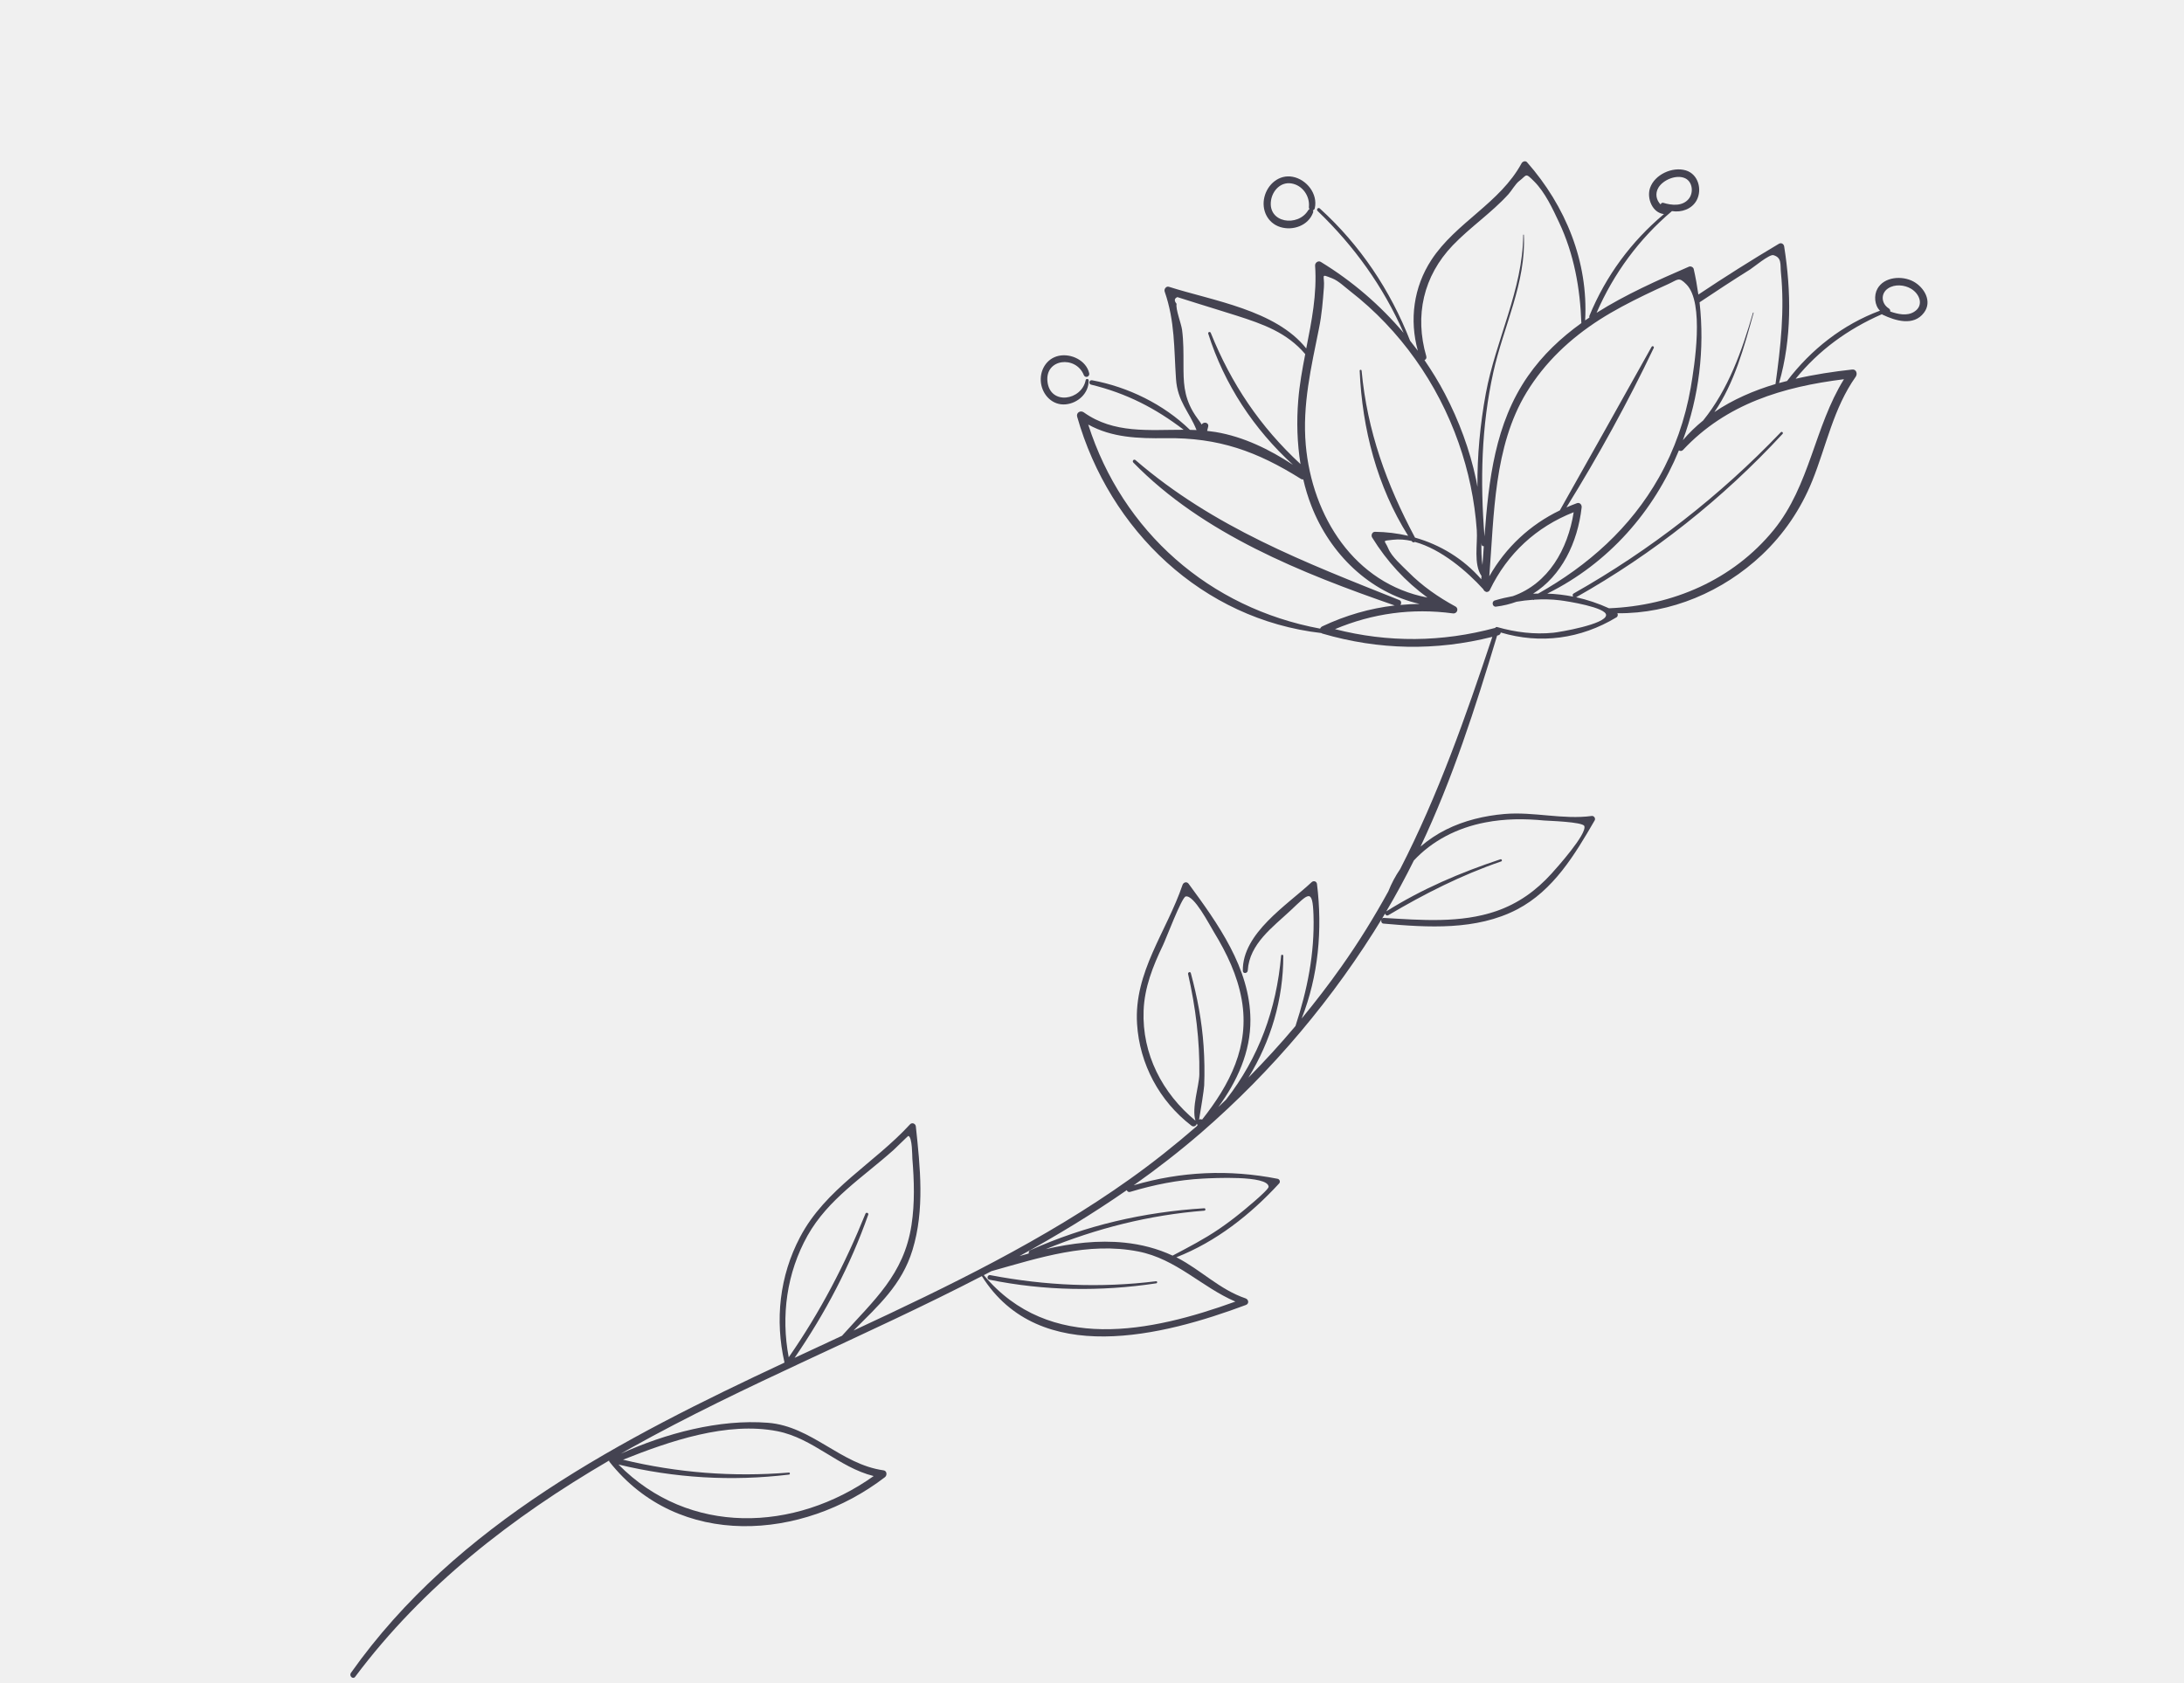
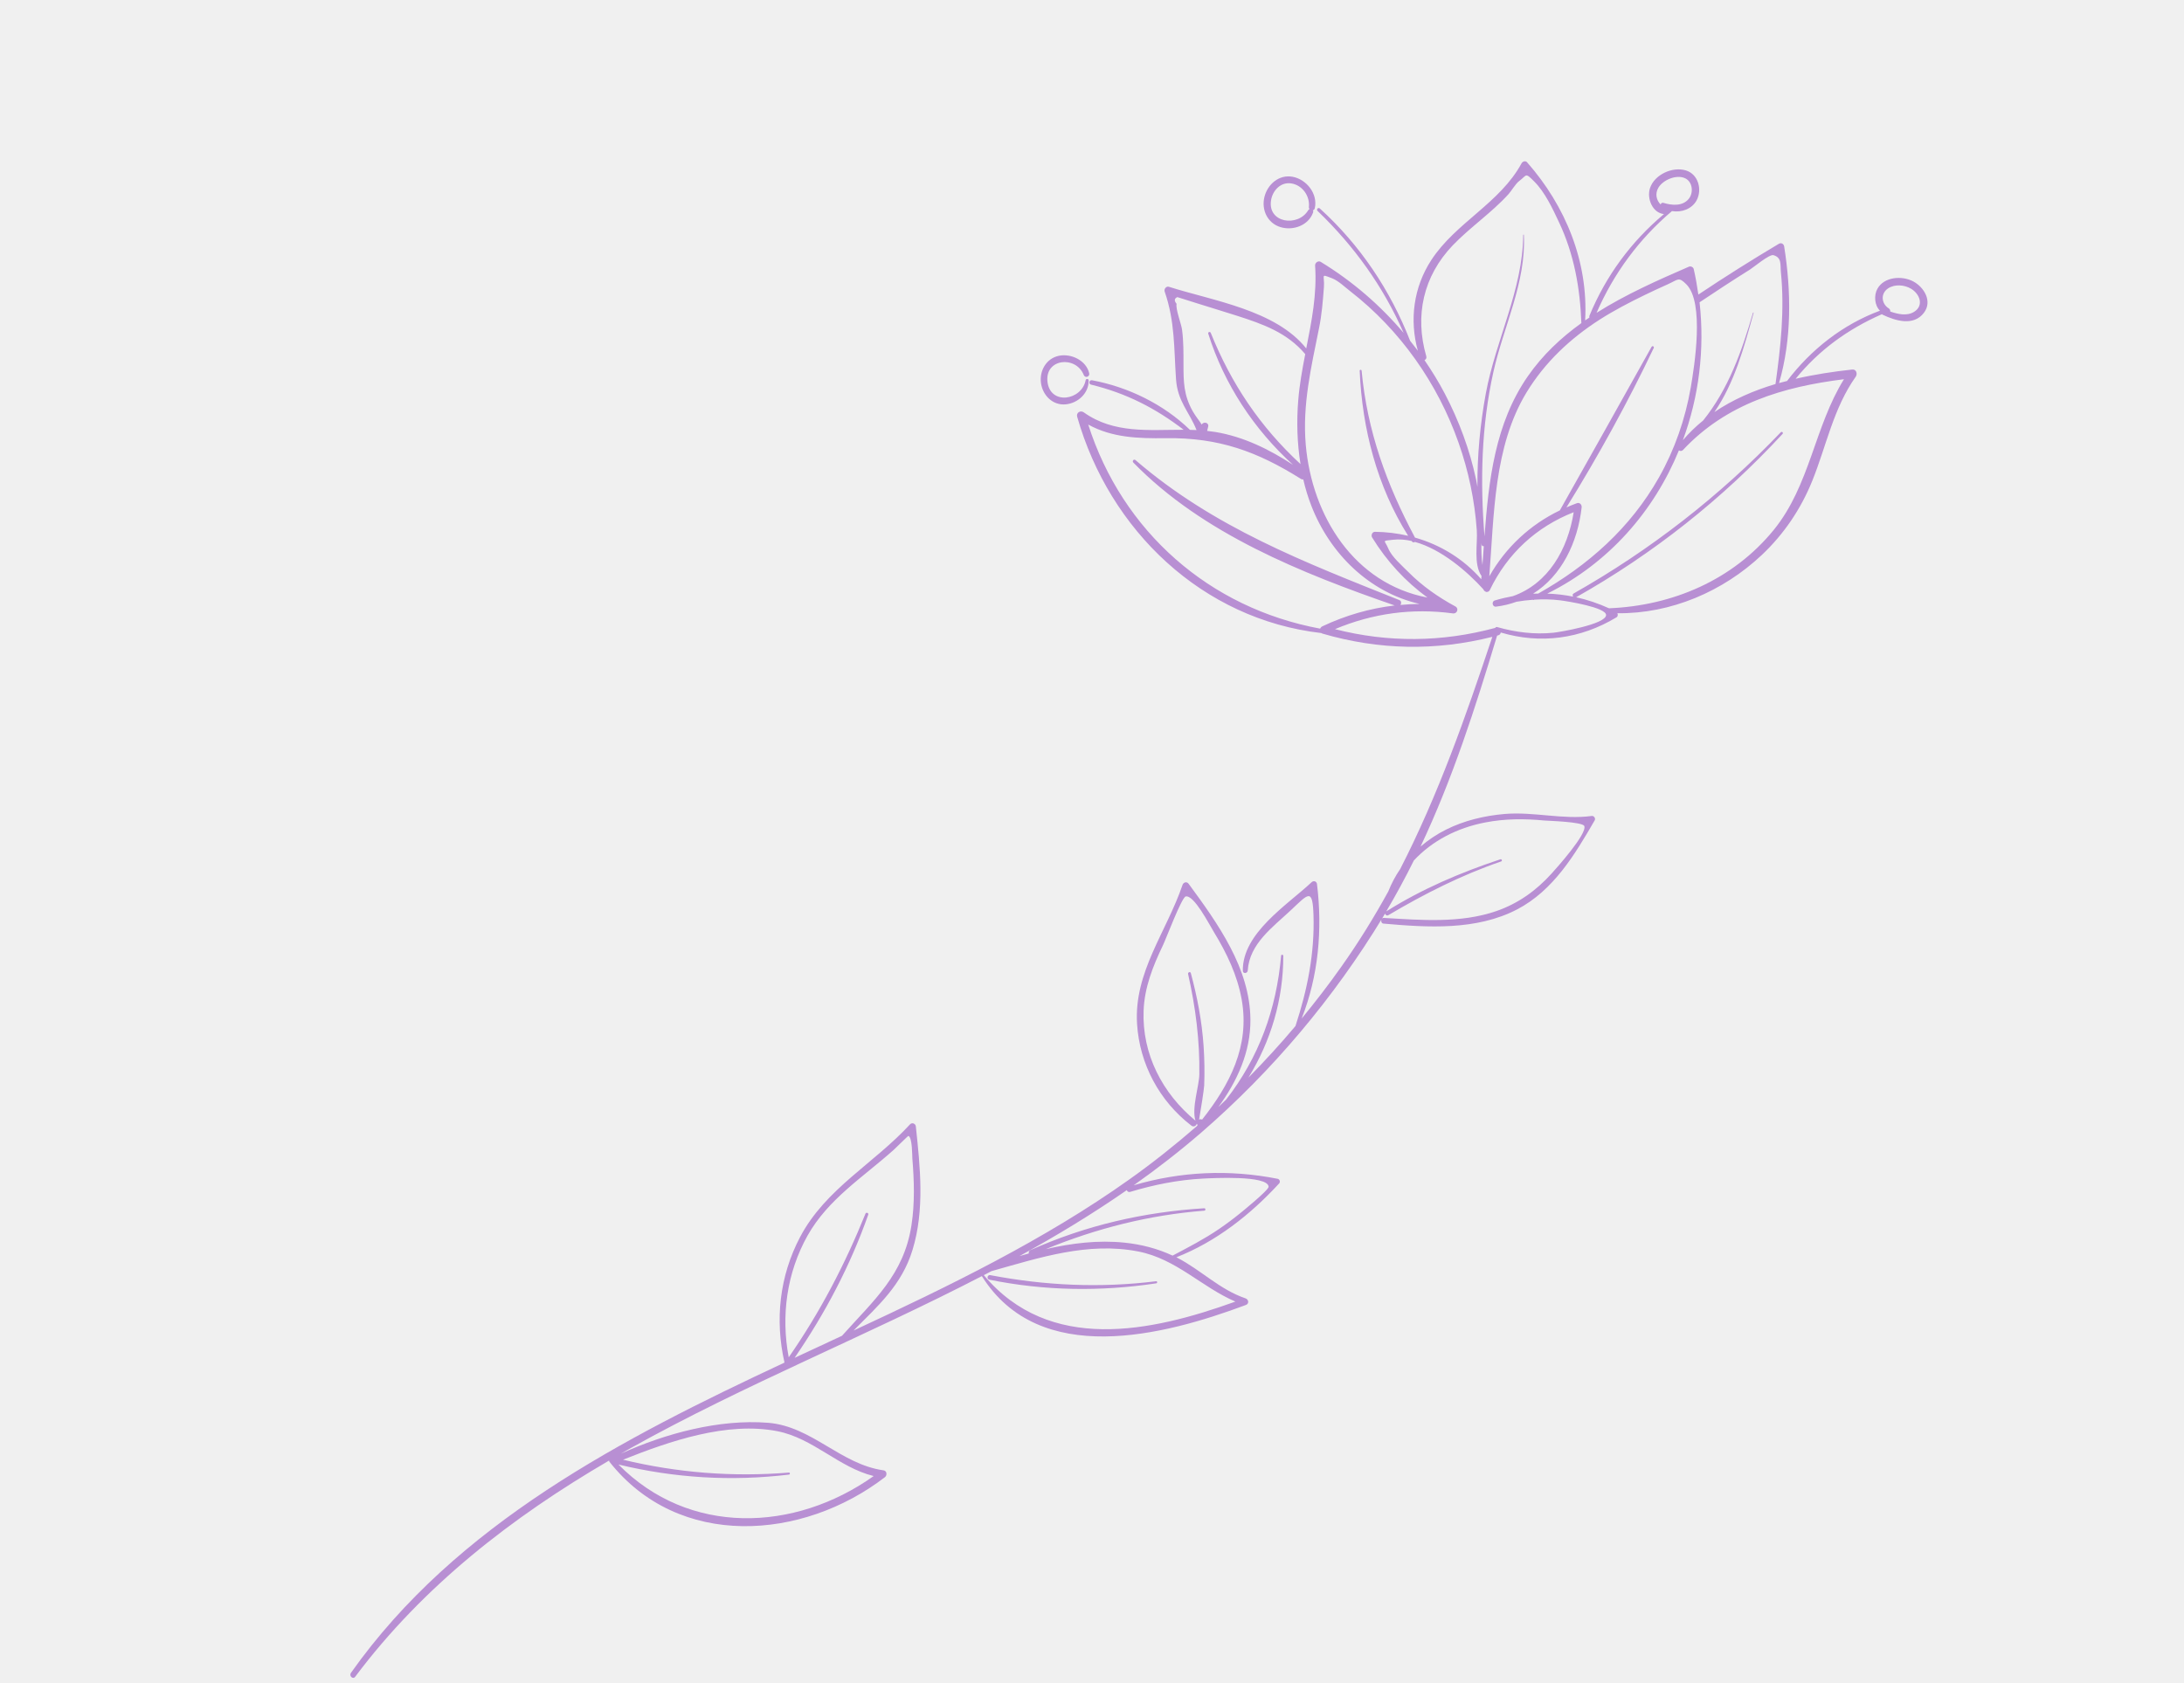
- <svg xmlns="http://www.w3.org/2000/svg" width="375" height="289" viewBox="0 0 375 289" fill="none">
+ <svg xmlns="http://www.w3.org/2000/svg" width="375" height="289" viewBox="0 0 375 289" fill="#b88fd3">
  <g clip-path="url(#clip0_1_11503)">
-     <path d="M60.25 287.318C78.364 261.698 106.853 247.052 134.701 234.02C133.032 226.698 133.844 219.161 137.383 212.447C141.761 204.145 150.087 199.826 156.251 193.105C156.595 192.728 157.203 192.963 157.252 193.457C158.003 200.478 158.787 207.776 156.688 214.655C154.849 220.697 150.77 224.264 146.557 228.516C162.929 220.898 179.274 212.99 194.016 202.489C197.982 199.668 201.79 196.632 205.469 193.439C205.523 193.366 205.58 193.303 205.634 193.23C205.578 193.16 205.539 193.073 205.49 192.989C205.417 193.345 204.964 193.624 204.583 193.338C199.089 189.134 195.667 182.767 195.236 175.842C194.682 166.963 200.308 160.018 203.043 151.981C203.204 151.519 203.772 151.357 204.085 151.777C209.097 158.605 214.635 166.271 214.701 175.119C214.746 180.674 212.413 185.735 209.189 190.133C209.64 189.71 210.078 189.281 210.519 188.861C216.154 181.636 219.168 173.332 219.972 164.125C219.991 163.909 220.344 163.938 220.345 164.148C220.361 171.64 218.202 178.815 214.354 185.086C217.156 182.231 219.862 179.286 222.439 176.216C224.469 170.013 225.746 163.742 225.531 157.146C225.372 152.436 224.652 153.499 221.633 156.336C218.564 159.221 214.531 162.075 214.244 166.674C214.216 167.204 213.401 167.29 213.397 166.727C213.298 160.248 221.058 155.414 225.208 151.515C225.548 151.195 226.076 151.356 226.132 151.836C227.092 159.676 226.383 167.6 223.499 174.933C225.871 172.051 228.15 169.088 230.31 166.032C233.295 161.822 235.955 157.497 238.378 153.093C238.921 151.722 239.604 150.438 240.426 149.242C246.933 136.553 251.642 123.172 256.239 109.373C246.523 111.827 236.742 111.645 227.096 108.828C227.009 108.801 226.933 108.77 226.873 108.723C206.472 106.382 190.503 91.104 184.954 71.572C184.758 70.86 185.526 70.424 186.086 70.818C191.261 74.516 197.281 73.799 203.238 73.811C198.393 70.106 193.418 67.54 187.341 66.061C186.859 65.94 187.012 65.215 187.509 65.309C193.675 66.449 199.791 69.422 204.319 73.827C204.699 73.837 205.069 73.85 205.449 73.86C204.192 70.69 202.18 68.96 201.923 65.079C201.566 59.824 201.753 55.19 199.977 50.073C199.831 49.655 200.24 49.102 200.699 49.253C208.214 51.651 219.036 53.236 224.287 59.843C225.212 55.159 226.15 50.515 225.806 45.611C225.773 45.134 226.334 44.709 226.776 44.976C232.188 48.276 236.969 52.399 241.006 57.173C237.502 49.215 232.568 42.317 226.231 36.227C225.97 35.968 226.334 35.552 226.616 35.804C233.547 42.089 238.727 49.849 242.117 58.519C242.566 59.083 243.017 59.657 243.449 60.237C241.981 54.943 242.711 49.314 245.777 44.636C250.001 38.188 257.533 34.912 261.264 28.036C261.431 27.728 261.929 27.556 262.193 27.858C268.813 35.373 272.738 44.945 272.173 55.027C272.418 54.859 272.666 54.701 272.911 54.533C272.879 54.433 272.866 54.326 272.918 54.21C275.754 47.347 280.065 41.513 285.704 36.767C283.721 36.567 282.721 34.056 283.315 32.291C284.104 29.966 287.179 28.573 289.477 29.27C291.592 29.915 292.308 32.54 291.323 34.397C290.505 35.913 288.718 36.524 287.079 36.256C281.448 41.022 277.062 46.969 274.136 53.728C279.116 50.579 284.622 48.134 289.998 45.799C290.299 45.668 290.744 45.879 290.815 46.199C291.151 47.652 291.404 49.12 291.614 50.592C296.145 47.565 300.749 44.66 305.435 41.872C305.844 41.629 306.282 41.886 306.348 42.33C307.572 50.061 307.665 58.203 305.472 65.788C305.93 65.662 306.395 65.556 306.843 65.433C310.967 60.014 316.384 55.75 322.794 53.357C321.858 52.452 321.728 50.712 322.362 49.588C323.53 47.505 326.603 47.309 328.522 48.339C330.4 49.348 331.821 51.756 330.355 53.703C328.572 56.073 325.462 55.096 323.251 54.051C323.198 54.023 323.155 53.993 323.122 53.959C323.112 53.963 323.095 53.979 323.085 53.983C317.26 56.541 312.279 60.166 308.317 65.056C311.547 64.312 314.833 63.814 318.035 63.465C318.743 63.392 318.975 64.213 318.634 64.7C314.79 70.128 313.609 76.556 311.157 82.619C309.21 87.434 306.291 91.743 302.511 95.313C295.841 101.599 286.889 105.423 277.711 105.322C277.832 105.56 277.802 105.88 277.541 106.031C271.409 109.729 264.505 110.665 257.684 108.629C257.655 108.849 257.516 109.038 257.242 109.115C257.182 109.135 257.118 109.144 257.058 109.164C253.305 121.627 249.404 133.772 243.914 145.391C245.236 144.266 246.689 143.276 248.294 142.48C251.414 140.918 254.874 140.098 258.336 139.799C263.353 139.373 268.34 140.806 273.312 140.14C273.706 140.09 274.005 140.569 273.812 140.897C270.404 146.782 266.727 152.931 260.496 156.186C253.494 159.833 245.14 159.3 237.538 158.624C236.992 158.579 237.054 157.607 237.611 157.648C243.985 158.024 250.767 158.6 256.921 156.478C260.689 155.171 263.738 152.978 266.394 150.049C267.267 149.08 272.526 143.228 272.032 141.871C271.762 141.139 265.733 140.973 265.173 140.921C261.751 140.588 258.429 140.599 255.047 141.249C250.202 142.173 245.901 144.405 242.761 147.79C241.299 150.743 239.723 153.655 238.025 156.529C244.152 152.677 250.766 149.853 257.625 147.58C257.866 147.502 257.996 147.87 257.755 147.948C250.929 150.287 244.588 153.511 238.389 157.175C238.121 157.339 237.853 157.127 237.822 156.894C237.686 157.126 237.55 157.358 237.412 157.58C229.019 171.399 218.497 183.913 206.269 194.509C202.527 197.745 198.652 200.747 194.663 203.564C202.784 201.183 211.046 200.815 219.369 202.454C219.726 202.527 219.885 202.985 219.629 203.256C214.708 208.612 208.797 213.268 201.978 215.938C202.027 215.955 202.067 215.975 202.12 216.002C206.22 218.121 209.423 221.481 213.868 222.99C214.394 223.174 214.517 223.898 213.934 224.12C199.782 229.414 178.467 234.909 168.589 219.168C148.763 229.441 127.811 237.809 108.315 248.695C107.742 249.013 107.182 249.338 106.612 249.666C114.213 246.19 123.539 243.696 131.868 244.359C139.387 244.951 144.355 251.506 151.713 252.526C152.306 252.612 152.349 253.395 151.939 253.705C137.784 264.581 116.546 266.131 104.644 251.055C104.588 250.985 104.575 250.911 104.586 250.841C87.9 260.575 72.645 272.405 60.977 287.991C60.606 288.488 59.895 287.832 60.25 287.318ZM289.951 34.166C290.815 33.133 290.649 31.249 289.361 30.625C287.867 29.912 285.553 30.881 284.749 32.237C284.142 33.275 284.402 34.387 285.139 35.123C285.187 34.93 285.369 34.772 285.589 34.834C287.039 35.273 288.865 35.469 289.951 34.166ZM324.308 52.967C324.517 53.099 324.585 53.309 324.56 53.505C325.893 53.96 327.428 54.317 328.656 53.555C330.4 52.47 329.622 50.474 328.139 49.591C326.999 48.908 325.345 48.767 324.194 49.527C322.862 50.412 323.025 52.153 324.308 52.967ZM200.169 75.257C195.389 75.318 190.951 75.169 186.853 72.918C192.733 91.313 207.662 104.436 226.674 107.968C226.735 107.816 226.853 107.667 227.044 107.572C231.095 105.664 235.235 104.481 239.476 103.985C223.581 98.471 206.538 91.701 194.593 79.44C194.342 79.178 194.689 78.778 194.967 79.02C208.413 90.607 224.02 96.569 240.275 103.062C240.631 103.202 240.644 103.619 240.467 103.897C241.556 103.8 242.654 103.733 243.748 103.722C235.128 101.748 228.359 95.111 225.162 86.865C224.586 85.391 224.126 83.867 223.774 82.331C223.65 82.36 223.524 82.346 223.398 82.264C215.858 77.527 209.23 75.129 200.169 75.257ZM212.309 54.203C210.058 53.48 207.79 52.807 205.542 52.094C204.418 51.738 203.283 51.385 202.159 51.029C201.624 51.257 201.583 51.647 202.022 52.18C201.836 53.115 202.82 55.576 202.964 56.637C203.225 58.612 203.207 60.578 203.208 62.571C203.21 65.526 203.228 67.879 204.812 70.656C205.341 71.57 205.885 72.191 206.342 72.918C206.644 72.344 207.626 72.57 207.446 73.281C207.39 73.52 207.325 73.763 207.269 74.003C207.752 74.057 208.238 74.121 208.718 74.199C213.533 75.001 217.952 77.182 222.013 79.833C215.29 73.713 210.203 66.001 207.46 57.31C207.369 57.029 207.781 56.896 207.888 57.16C211.401 65.901 216.381 73.316 223.302 79.704C222.722 76.094 222.614 72.397 222.912 68.758C223.127 66.064 223.606 63.429 224.114 60.818C220.974 57.105 216.835 55.652 212.309 54.203ZM231.841 50.015C230.94 49.321 229.794 48.208 228.743 47.806C226.6 46.97 227.485 47.238 227.318 49.363C227.139 51.724 226.96 54.018 226.485 56.353C225.141 63.032 223.598 69.544 224.207 76.433C225.288 88.662 232.547 100.246 245.102 102.631C241.3 99.852 238.143 96.432 235.604 92.315C235.371 91.936 235.596 91.332 236.097 91.336C238.044 91.36 239.95 91.596 241.784 92.022C236.454 83.558 233.883 73.616 233.463 63.675C233.452 63.468 233.765 63.444 233.79 63.658C234.769 74.093 238.072 83.146 242.958 92.329C247.329 93.574 251.263 95.967 254.338 99.48C254.356 99.297 254.361 99.107 254.38 98.924C252.975 96.875 253.735 93.396 253.57 91.069C253.209 85.938 252.149 80.876 250.437 76.026C246.848 65.815 240.384 56.655 231.841 50.015ZM267.692 38.183C266.59 35.837 265.303 33.053 263.446 31.184C261.833 29.558 262.219 30.064 260.845 31.095C260.237 31.546 259.488 32.829 259.013 33.348C256.094 36.562 252.431 39.019 249.43 42.148C244.387 47.433 242.872 54.2 244.9 61.196C244.991 61.51 244.815 61.755 244.591 61.85C245.854 63.7 247.037 65.61 248.085 67.618C250.519 72.268 252.357 77.233 253.449 82.361C253.542 82.785 253.601 83.209 253.681 83.626C253.638 78.247 254.146 72.857 255.12 67.57C256.804 58.444 261.483 49.701 261.541 40.348C261.542 40.282 261.649 40.269 261.651 40.346C262.064 48.517 258.147 56.084 256.412 63.919C254.342 73.291 254.137 82.637 254.891 92.137C255.616 82.48 256.685 72.755 262.343 64.604C264.879 60.961 268.025 58.006 271.525 55.491C271.308 49.471 270.275 43.67 267.692 38.183ZM254.545 97.032C254.631 95.963 254.705 94.888 254.775 93.802C254.618 93.831 254.429 93.759 254.394 93.549C254.382 93.442 254.373 93.345 254.36 93.239C254.344 94.561 254.358 95.908 254.545 97.032ZM289.562 48.841C288.211 47.473 288.156 48.022 286.364 48.823C285.027 49.421 283.707 50.036 282.394 50.671C279.75 51.957 277.149 53.307 274.669 54.895C269.591 58.153 265.247 62.237 262.099 67.418C256.481 76.686 256.551 88.389 255.717 98.979C258.552 93.998 262.702 90.133 267.832 87.655C273.113 78.308 278.345 68.943 283.584 59.565C283.719 59.333 284.064 59.509 283.955 59.755C279.498 69.113 274.427 78.326 268.964 87.145C269.557 86.887 270.153 86.639 270.768 86.418C271.247 86.252 271.62 86.685 271.576 87.131C270.884 93.223 268.119 98.9 263.233 101.963C263.527 101.946 263.827 101.949 264.114 101.945C272.695 97.111 279.957 90.667 284.856 81.986C287.549 77.218 289.36 71.982 290.301 66.595C290.937 62.868 292.688 51.994 289.562 48.841ZM305.789 46.773C305.655 45.399 305.969 44.246 304.502 43.823C303.817 43.624 301.06 45.932 300.497 46.281C297.574 48.111 294.691 49.995 291.821 51.92C292.729 60.008 291.711 68.143 288.956 75.6C290.025 74.347 291.193 73.227 292.44 72.215C296.767 66.841 299.069 60.35 300.993 53.716C301.014 53.643 301.124 53.674 301.1 53.737C299.453 59.651 297.838 65.731 294.368 70.772C297.54 68.618 301.12 67.073 304.86 65.953C305.751 59.552 306.438 53.274 305.789 46.773ZM304.55 91.022C310.779 83.372 311.538 73.305 316.612 65.132C306.176 66.424 296.399 69.341 288.986 77.273C288.754 77.515 288.481 77.492 288.279 77.347C283.991 87.78 276.265 96.699 265.668 101.951C267.169 101.998 268.658 102.181 270.126 102.47C269.995 102.303 269.97 102.056 270.205 101.925C283.39 94.462 295.292 85.189 305.766 74.241C305.948 74.049 306.255 74.315 306.077 74.517C295.754 85.693 283.881 95.09 270.636 102.571C270.636 102.571 270.636 102.571 270.626 102.575C272.536 102.998 274.425 103.628 276.271 104.47C287.182 104.032 297.547 99.608 304.55 91.022ZM257.095 107.701C260.222 108.595 263.444 108.993 266.699 108.672C267.774 108.568 275.772 107.212 275.77 105.629C275.769 104.322 269.185 103.262 267.836 103.1C266.356 102.914 264.889 102.901 263.444 102.992C263.424 102.998 263.407 103.015 263.387 103.021C263.31 103.057 263.24 103.047 263.173 103.013C262.242 103.081 261.311 103.183 260.389 103.348C259.287 103.748 258.117 104.038 256.858 104.19C256.251 104.265 256.063 103.307 256.648 103.129C257.689 102.815 258.721 102.58 259.767 102.386C265.845 100.234 269.199 94.355 270.207 87.972C263.802 90.485 258.822 95.074 255.811 101.329C255.719 101.525 255.572 101.617 255.415 101.645C255.298 101.694 255.174 101.69 255.068 101.602C254.902 101.534 254.757 101.393 254.698 101.212C251.919 98.136 247.456 94.308 242.945 93.075C242.78 93.184 242.56 93.189 242.409 92.961C242.402 92.941 242.389 92.934 242.382 92.914C241.304 92.665 240.224 92.582 239.166 92.703C237.146 92.935 237.765 92.724 238.381 94.219C238.978 95.653 240.751 97.162 241.838 98.261C244.207 100.651 246.951 102.554 249.898 104.159C250.545 104.515 250.182 105.452 249.473 105.349C242.427 104.404 235.681 105.345 229.218 108.054C238.341 110.386 247.575 110.314 256.74 107.838C256.792 107.722 256.922 107.646 257.095 107.701ZM206.397 192.297C211.133 186.304 214.625 179.683 213.206 171.694C212.462 167.505 210.656 163.737 208.456 160.119C207.582 158.685 205.024 153.688 203.594 153.962C202.903 154.086 200.193 161.306 199.659 162.398C197.961 165.925 196.509 169.595 196.361 173.562C196.07 181.031 199.589 187.799 205.268 192.474C204.578 190.305 205.898 186.502 205.93 184.542C206.019 178.712 205.279 172.96 203.999 167.284C203.932 166.974 204.39 166.815 204.467 167.122C205.579 171.247 206.367 175.366 206.66 179.634C206.816 181.898 206.851 184.167 206.763 186.432C206.736 187.105 206.147 190.839 205.887 192.296C206.044 192.201 206.238 192.183 206.397 192.297ZM209.281 211.097C210.617 210.189 211.928 209.2 213.181 208.175C212.997 208.323 217.867 204.391 217.825 203.817C217.708 201.807 208.07 202.342 206.532 202.419C202.28 202.641 198.126 203.475 194.045 204.705C193.761 204.786 193.543 204.624 193.471 204.404C187.532 208.527 181.366 212.259 175.049 215.729C175.584 215.567 176.126 215.425 176.654 215.277C176.6 215.073 176.655 214.833 176.897 214.722C186.403 210.453 196.381 208.158 206.76 207.516C207.031 207.495 207.053 207.908 206.783 207.929C197.323 208.673 188.296 210.96 179.563 214.536C184.019 213.505 188.574 212.952 193.106 213.424C195.961 213.719 198.743 214.437 201.34 215.646C204.048 214.217 206.747 212.824 209.281 211.097ZM212.119 223.544C206.299 221.041 201.992 216.221 195.446 214.938C186.807 213.246 178.465 216.009 170.232 218.316C169.796 218.545 169.36 218.775 168.924 219.004C180.188 232.449 197.577 228.799 212.119 223.544ZM135.427 233.11C140.8 225.383 145.09 217.153 148.611 208.43C148.714 208.164 149.186 208.322 149.087 208.597C146.002 217.368 141.685 225.551 136.433 233.206C138.544 232.224 140.654 231.243 142.745 230.268C143.361 229.981 143.988 229.689 144.604 229.402C144.611 229.388 144.618 229.375 144.624 229.362C150.022 223.321 155.2 218.934 156.504 210.418C157.087 206.631 156.967 202.795 156.656 198.987C156.623 198.61 156.667 195.318 155.972 195.089C155.909 195.065 153.774 197.205 153.445 197.489C148.2 202.185 142.201 205.918 138.659 212.212C135.083 218.605 134.076 225.984 135.427 233.11ZM150.013 253.508C144 252.019 139.618 247.002 133.465 245.802C124.829 244.121 115.031 247.487 106.979 250.699C116.333 252.957 125.839 253.693 135.453 252.911C135.68 252.893 135.69 253.233 135.476 253.257C125.572 254.444 115.881 253.856 106.194 251.528C118.302 263.814 136.437 263.156 150.013 253.508Z" fill="#444351" />
-     <path d="M217.102 33.841C217.636 31.653 219.624 29.915 221.964 30.365C224.361 30.819 226.306 33.302 225.756 35.75C225.704 35.966 225.572 36.075 225.432 36.12C225.491 36.234 225.513 36.371 225.451 36.524C224.647 38.733 222.013 39.672 219.844 39C217.616 38.315 216.567 36.029 217.102 33.841ZM224.628 36.103C224.686 36.007 224.766 35.948 224.844 35.912C224.778 35.811 224.726 35.684 224.744 35.534C224.928 33.67 223.635 31.796 221.71 31.499C219.891 31.223 218.503 32.724 218.24 34.414C217.64 38.318 222.883 39.037 224.628 36.103Z" fill="#444351" />
-     <path d="M181.805 61.107C183.924 60.666 186.507 61.901 187.017 64.095C187.158 64.703 186.324 65.005 186.086 64.407C184.737 61.023 179.382 61.569 179.858 65.579C180.337 69.632 185.731 68.796 186.415 65.286C186.468 65.003 186.921 65.034 186.925 65.321C186.981 67.517 185.093 69.257 182.96 69.448C180.74 69.645 179.032 67.894 178.739 65.785C178.458 63.684 179.636 61.565 181.805 61.107Z" fill="#444351" />
-     <path d="M170.032 219.001C179.507 220.81 188.923 221.232 198.507 220.05C198.73 220.022 198.754 220.368 198.533 220.406C188.957 221.852 179.365 221.708 169.874 219.782C169.365 219.681 169.526 218.91 170.032 219.001Z" fill="#444351" />
+     <path d="M60.25 287.318C78.364 261.698 106.853 247.052 134.701 234.02C133.032 226.698 133.844 219.161 137.383 212.447C141.761 204.145 150.087 199.826 156.251 193.105C156.595 192.728 157.203 192.963 157.252 193.457C158.003 200.478 158.787 207.776 156.688 214.655C154.849 220.697 150.77 224.264 146.557 228.516C162.929 220.898 179.274 212.99 194.016 202.489C197.982 199.668 201.79 196.632 205.469 193.439C205.523 193.366 205.58 193.303 205.634 193.23C205.578 193.16 205.539 193.073 205.49 192.989C205.417 193.345 204.964 193.624 204.583 193.338C199.089 189.134 195.667 182.767 195.236 175.842C194.682 166.963 200.308 160.018 203.043 151.981C203.204 151.519 203.772 151.357 204.085 151.777C209.097 158.605 214.635 166.271 214.701 175.119C214.746 180.674 212.413 185.735 209.189 190.133C209.64 189.71 210.078 189.281 210.519 188.861C216.154 181.636 219.168 173.332 219.972 164.125C219.991 163.909 220.344 163.938 220.345 164.148C220.361 171.64 218.202 178.815 214.354 185.086C217.156 182.231 219.862 179.286 222.439 176.216C224.469 170.013 225.746 163.742 225.531 157.146C225.372 152.436 224.652 153.499 221.633 156.336C218.564 159.221 214.531 162.075 214.244 166.674C214.216 167.204 213.401 167.29 213.397 166.727C213.298 160.248 221.058 155.414 225.208 151.515C225.548 151.195 226.076 151.356 226.132 151.836C227.092 159.676 226.383 167.6 223.499 174.933C225.871 172.051 228.15 169.088 230.31 166.032C233.295 161.822 235.955 157.497 238.378 153.093C238.921 151.722 239.604 150.438 240.426 149.242C246.933 136.553 251.642 123.172 256.239 109.373C246.523 111.827 236.742 111.645 227.096 108.828C227.009 108.801 226.933 108.77 226.873 108.723C206.472 106.382 190.503 91.104 184.954 71.572C184.758 70.86 185.526 70.424 186.086 70.818C191.261 74.516 197.281 73.799 203.238 73.811C198.393 70.106 193.418 67.54 187.341 66.061C186.859 65.94 187.012 65.215 187.509 65.309C193.675 66.449 199.791 69.422 204.319 73.827C204.699 73.837 205.069 73.85 205.449 73.86C204.192 70.69 202.18 68.96 201.923 65.079C201.566 59.824 201.753 55.19 199.977 50.073C199.831 49.655 200.24 49.102 200.699 49.253C208.214 51.651 219.036 53.236 224.287 59.843C225.212 55.159 226.15 50.515 225.806 45.611C225.773 45.134 226.334 44.709 226.776 44.976C232.188 48.276 236.969 52.399 241.006 57.173C237.502 49.215 232.568 42.317 226.231 36.227C225.97 35.968 226.334 35.552 226.616 35.804C233.547 42.089 238.727 49.849 242.117 58.519C242.566 59.083 243.017 59.657 243.449 60.237C241.981 54.943 242.711 49.314 245.777 44.636C250.001 38.188 257.533 34.912 261.264 28.036C261.431 27.728 261.929 27.556 262.193 27.858C268.813 35.373 272.738 44.945 272.173 55.027C272.418 54.859 272.666 54.701 272.911 54.533C272.879 54.433 272.866 54.326 272.918 54.21C275.754 47.347 280.065 41.513 285.704 36.767C283.721 36.567 282.721 34.056 283.315 32.291C284.104 29.966 287.179 28.573 289.477 29.27C291.592 29.915 292.308 32.54 291.323 34.397C290.505 35.913 288.718 36.524 287.079 36.256C281.448 41.022 277.062 46.969 274.136 53.728C279.116 50.579 284.622 48.134 289.998 45.799C290.299 45.668 290.744 45.879 290.815 46.199C291.151 47.652 291.404 49.12 291.614 50.592C296.145 47.565 300.749 44.66 305.435 41.872C305.844 41.629 306.282 41.886 306.348 42.33C307.572 50.061 307.665 58.203 305.472 65.788C305.93 65.662 306.395 65.556 306.843 65.433C310.967 60.014 316.384 55.75 322.794 53.357C321.858 52.452 321.728 50.712 322.362 49.588C323.53 47.505 326.603 47.309 328.522 48.339C330.4 49.348 331.821 51.756 330.355 53.703C328.572 56.073 325.462 55.096 323.251 54.051C323.198 54.023 323.155 53.993 323.122 53.959C323.112 53.963 323.095 53.979 323.085 53.983C317.26 56.541 312.279 60.166 308.317 65.056C311.547 64.312 314.833 63.814 318.035 63.465C318.743 63.392 318.975 64.213 318.634 64.7C314.79 70.128 313.609 76.556 311.157 82.619C309.21 87.434 306.291 91.743 302.511 95.313C295.841 101.599 286.889 105.423 277.711 105.322C277.832 105.56 277.802 105.88 277.541 106.031C271.409 109.729 264.505 110.665 257.684 108.629C257.655 108.849 257.516 109.038 257.242 109.115C257.182 109.135 257.118 109.144 257.058 109.164C253.305 121.627 249.404 133.772 243.914 145.391C245.236 144.266 246.689 143.276 248.294 142.48C251.414 140.918 254.874 140.098 258.336 139.799C263.353 139.373 268.34 140.806 273.312 140.14C273.706 140.09 274.005 140.569 273.812 140.897C270.404 146.782 266.727 152.931 260.496 156.186C253.494 159.833 245.14 159.3 237.538 158.624C236.992 158.579 237.054 157.607 237.611 157.648C243.985 158.024 250.767 158.6 256.921 156.478C260.689 155.171 263.738 152.978 266.394 150.049C267.267 149.08 272.526 143.228 272.032 141.871C271.762 141.139 265.733 140.973 265.173 140.921C261.751 140.588 258.429 140.599 255.047 141.249C250.202 142.173 245.901 144.405 242.761 147.79C241.299 150.743 239.723 153.655 238.025 156.529C244.152 152.677 250.766 149.853 257.625 147.58C257.866 147.502 257.996 147.87 257.755 147.948C250.929 150.287 244.588 153.511 238.389 157.175C238.121 157.339 237.853 157.127 237.822 156.894C237.686 157.126 237.55 157.358 237.412 157.58C229.019 171.399 218.497 183.913 206.269 194.509C202.527 197.745 198.652 200.747 194.663 203.564C202.784 201.183 211.046 200.815 219.369 202.454C219.726 202.527 219.885 202.985 219.629 203.256C214.708 208.612 208.797 213.268 201.978 215.938C202.027 215.955 202.067 215.975 202.12 216.002C206.22 218.121 209.423 221.481 213.868 222.99C214.394 223.174 214.517 223.898 213.934 224.12C199.782 229.414 178.467 234.909 168.589 219.168C148.763 229.441 127.811 237.809 108.315 248.695C107.742 249.013 107.182 249.338 106.612 249.666C114.213 246.19 123.539 243.696 131.868 244.359C139.387 244.951 144.355 251.506 151.713 252.526C152.306 252.612 152.349 253.395 151.939 253.705C137.784 264.581 116.546 266.131 104.644 251.055C104.588 250.985 104.575 250.911 104.586 250.841C87.9 260.575 72.645 272.405 60.977 287.991C60.606 288.488 59.895 287.832 60.25 287.318ZM289.951 34.166C290.815 33.133 290.649 31.249 289.361 30.625C287.867 29.912 285.553 30.881 284.749 32.237C284.142 33.275 284.402 34.387 285.139 35.123C285.187 34.93 285.369 34.772 285.589 34.834C287.039 35.273 288.865 35.469 289.951 34.166ZM324.308 52.967C324.517 53.099 324.585 53.309 324.56 53.505C325.893 53.96 327.428 54.317 328.656 53.555C330.4 52.47 329.622 50.474 328.139 49.591C326.999 48.908 325.345 48.767 324.194 49.527C322.862 50.412 323.025 52.153 324.308 52.967ZM200.169 75.257C195.389 75.318 190.951 75.169 186.853 72.918C192.733 91.313 207.662 104.436 226.674 107.968C226.735 107.816 226.853 107.667 227.044 107.572C231.095 105.664 235.235 104.481 239.476 103.985C223.581 98.471 206.538 91.701 194.593 79.44C194.342 79.178 194.689 78.778 194.967 79.02C208.413 90.607 224.02 96.569 240.275 103.062C240.631 103.202 240.644 103.619 240.467 103.897C241.556 103.8 242.654 103.733 243.748 103.722C235.128 101.748 228.359 95.111 225.162 86.865C224.586 85.391 224.126 83.867 223.774 82.331C223.65 82.36 223.524 82.346 223.398 82.264C215.858 77.527 209.23 75.129 200.169 75.257ZM212.309 54.203C210.058 53.48 207.79 52.807 205.542 52.094C204.418 51.738 203.283 51.385 202.159 51.029C201.624 51.257 201.583 51.647 202.022 52.18C201.836 53.115 202.82 55.576 202.964 56.637C203.225 58.612 203.207 60.578 203.208 62.571C203.21 65.526 203.228 67.879 204.812 70.656C205.341 71.57 205.885 72.191 206.342 72.918C206.644 72.344 207.626 72.57 207.446 73.281C207.39 73.52 207.325 73.763 207.269 74.003C207.752 74.057 208.238 74.121 208.718 74.199C213.533 75.001 217.952 77.182 222.013 79.833C215.29 73.713 210.203 66.001 207.46 57.31C207.369 57.029 207.781 56.896 207.888 57.16C211.401 65.901 216.381 73.316 223.302 79.704C222.722 76.094 222.614 72.397 222.912 68.758C223.127 66.064 223.606 63.429 224.114 60.818C220.974 57.105 216.835 55.652 212.309 54.203ZM231.841 50.015C230.94 49.321 229.794 48.208 228.743 47.806C226.6 46.97 227.485 47.238 227.318 49.363C227.139 51.724 226.96 54.018 226.485 56.353C225.141 63.032 223.598 69.544 224.207 76.433C225.288 88.662 232.547 100.246 245.102 102.631C241.3 99.852 238.143 96.432 235.604 92.315C235.371 91.936 235.596 91.332 236.097 91.336C238.044 91.36 239.95 91.596 241.784 92.022C236.454 83.558 233.883 73.616 233.463 63.675C233.452 63.468 233.765 63.444 233.79 63.658C234.769 74.093 238.072 83.146 242.958 92.329C247.329 93.574 251.263 95.967 254.338 99.48C254.356 99.297 254.361 99.107 254.38 98.924C252.975 96.875 253.735 93.396 253.57 91.069C253.209 85.938 252.149 80.876 250.437 76.026C246.848 65.815 240.384 56.655 231.841 50.015ZM267.692 38.183C266.59 35.837 265.303 33.053 263.446 31.184C261.833 29.558 262.219 30.064 260.845 31.095C260.237 31.546 259.488 32.829 259.013 33.348C256.094 36.562 252.431 39.019 249.43 42.148C244.387 47.433 242.872 54.2 244.9 61.196C244.991 61.51 244.815 61.755 244.591 61.85C245.854 63.7 247.037 65.61 248.085 67.618C250.519 72.268 252.357 77.233 253.449 82.361C253.542 82.785 253.601 83.209 253.681 83.626C253.638 78.247 254.146 72.857 255.12 67.57C256.804 58.444 261.483 49.701 261.541 40.348C261.542 40.282 261.649 40.269 261.651 40.346C262.064 48.517 258.147 56.084 256.412 63.919C254.342 73.291 254.137 82.637 254.891 92.137C255.616 82.48 256.685 72.755 262.343 64.604C264.879 60.961 268.025 58.006 271.525 55.491C271.308 49.471 270.275 43.67 267.692 38.183ZM254.545 97.032C254.631 95.963 254.705 94.888 254.775 93.802C254.618 93.831 254.429 93.759 254.394 93.549C254.382 93.442 254.373 93.345 254.36 93.239C254.344 94.561 254.358 95.908 254.545 97.032ZM289.562 48.841C288.211 47.473 288.156 48.022 286.364 48.823C285.027 49.421 283.707 50.036 282.394 50.671C279.75 51.957 277.149 53.307 274.669 54.895C269.591 58.153 265.247 62.237 262.099 67.418C256.481 76.686 256.551 88.389 255.717 98.979C258.552 93.998 262.702 90.133 267.832 87.655C273.113 78.308 278.345 68.943 283.584 59.565C283.719 59.333 284.064 59.509 283.955 59.755C279.498 69.113 274.427 78.326 268.964 87.145C269.557 86.887 270.153 86.639 270.768 86.418C271.247 86.252 271.62 86.685 271.576 87.131C270.884 93.223 268.119 98.9 263.233 101.963C263.527 101.946 263.827 101.949 264.114 101.945C272.695 97.111 279.957 90.667 284.856 81.986C287.549 77.218 289.36 71.982 290.301 66.595C290.937 62.868 292.688 51.994 289.562 48.841ZM305.789 46.773C305.655 45.399 305.969 44.246 304.502 43.823C303.817 43.624 301.06 45.932 300.497 46.281C297.574 48.111 294.691 49.995 291.821 51.92C292.729 60.008 291.711 68.143 288.956 75.6C290.025 74.347 291.193 73.227 292.44 72.215C296.767 66.841 299.069 60.35 300.993 53.716C301.014 53.643 301.124 53.674 301.1 53.737C299.453 59.651 297.838 65.731 294.368 70.772C297.54 68.618 301.12 67.073 304.86 65.953C305.751 59.552 306.438 53.274 305.789 46.773ZM304.55 91.022C310.779 83.372 311.538 73.305 316.612 65.132C306.176 66.424 296.399 69.341 288.986 77.273C288.754 77.515 288.481 77.492 288.279 77.347C283.991 87.78 276.265 96.699 265.668 101.951C267.169 101.998 268.658 102.181 270.126 102.47C269.995 102.303 269.97 102.056 270.205 101.925C283.39 94.462 295.292 85.189 305.766 74.241C305.948 74.049 306.255 74.315 306.077 74.517C295.754 85.693 283.881 95.09 270.636 102.571C270.636 102.571 270.636 102.571 270.626 102.575C272.536 102.998 274.425 103.628 276.271 104.47C287.182 104.032 297.547 99.608 304.55 91.022ZM257.095 107.701C260.222 108.595 263.444 108.993 266.699 108.672C267.774 108.568 275.772 107.212 275.77 105.629C275.769 104.322 269.185 103.262 267.836 103.1C266.356 102.914 264.889 102.901 263.444 102.992C263.424 102.998 263.407 103.015 263.387 103.021C263.31 103.057 263.24 103.047 263.173 103.013C262.242 103.081 261.311 103.183 260.389 103.348C259.287 103.748 258.117 104.038 256.858 104.19C256.251 104.265 256.063 103.307 256.648 103.129C257.689 102.815 258.721 102.58 259.767 102.386C265.845 100.234 269.199 94.355 270.207 87.972C263.802 90.485 258.822 95.074 255.811 101.329C255.719 101.525 255.572 101.617 255.415 101.645C255.298 101.694 255.174 101.69 255.068 101.602C254.902 101.534 254.757 101.393 254.698 101.212C251.919 98.136 247.456 94.308 242.945 93.075C242.78 93.184 242.56 93.189 242.409 92.961C242.402 92.941 242.389 92.934 242.382 92.914C241.304 92.665 240.224 92.582 239.166 92.703C237.146 92.935 237.765 92.724 238.381 94.219C238.978 95.653 240.751 97.162 241.838 98.261C244.207 100.651 246.951 102.554 249.898 104.159C250.545 104.515 250.182 105.452 249.473 105.349C242.427 104.404 235.681 105.345 229.218 108.054C238.341 110.386 247.575 110.314 256.74 107.838C256.792 107.722 256.922 107.646 257.095 107.701ZM206.397 192.297C211.133 186.304 214.625 179.683 213.206 171.694C212.462 167.505 210.656 163.737 208.456 160.119C207.582 158.685 205.024 153.688 203.594 153.962C202.903 154.086 200.193 161.306 199.659 162.398C197.961 165.925 196.509 169.595 196.361 173.562C196.07 181.031 199.589 187.799 205.268 192.474C204.578 190.305 205.898 186.502 205.93 184.542C206.019 178.712 205.279 172.96 203.999 167.284C203.932 166.974 204.39 166.815 204.467 167.122C205.579 171.247 206.367 175.366 206.66 179.634C206.816 181.898 206.851 184.167 206.763 186.432C206.736 187.105 206.147 190.839 205.887 192.296C206.044 192.201 206.238 192.183 206.397 192.297ZM209.281 211.097C210.617 210.189 211.928 209.2 213.181 208.175C212.997 208.323 217.867 204.391 217.825 203.817C217.708 201.807 208.07 202.342 206.532 202.419C202.28 202.641 198.126 203.475 194.045 204.705C193.761 204.786 193.543 204.624 193.471 204.404C187.532 208.527 181.366 212.259 175.049 215.729C175.584 215.567 176.126 215.425 176.654 215.277C176.6 215.073 176.655 214.833 176.897 214.722C186.403 210.453 196.381 208.158 206.76 207.516C207.031 207.495 207.053 207.908 206.783 207.929C197.323 208.673 188.296 210.96 179.563 214.536C184.019 213.505 188.574 212.952 193.106 213.424C195.961 213.719 198.743 214.437 201.34 215.646C204.048 214.217 206.747 212.824 209.281 211.097ZM212.119 223.544C206.299 221.041 201.992 216.221 195.446 214.938C186.807 213.246 178.465 216.009 170.232 218.316C169.796 218.545 169.36 218.775 168.924 219.004C180.188 232.449 197.577 228.799 212.119 223.544ZM135.427 233.11C140.8 225.383 145.09 217.153 148.611 208.43C148.714 208.164 149.186 208.322 149.087 208.597C146.002 217.368 141.685 225.551 136.433 233.206C138.544 232.224 140.654 231.243 142.745 230.268C143.361 229.981 143.988 229.689 144.604 229.402C144.611 229.388 144.618 229.375 144.624 229.362C150.022 223.321 155.2 218.934 156.504 210.418C157.087 206.631 156.967 202.795 156.656 198.987C156.623 198.61 156.667 195.318 155.972 195.089C155.909 195.065 153.774 197.205 153.445 197.489C148.2 202.185 142.201 205.918 138.659 212.212C135.083 218.605 134.076 225.984 135.427 233.11ZM150.013 253.508C144 252.019 139.618 247.002 133.465 245.802C124.829 244.121 115.031 247.487 106.979 250.699C116.333 252.957 125.839 253.693 135.453 252.911C135.68 252.893 135.69 253.233 135.476 253.257C125.572 254.444 115.881 253.856 106.194 251.528C118.302 263.814 136.437 263.156 150.013 253.508Z" fill="#b88fd3" />
+     <path d="M217.102 33.841C217.636 31.653 219.624 29.915 221.964 30.365C224.361 30.819 226.306 33.302 225.756 35.75C225.704 35.966 225.572 36.075 225.432 36.12C225.491 36.234 225.513 36.371 225.451 36.524C224.647 38.733 222.013 39.672 219.844 39C217.616 38.315 216.567 36.029 217.102 33.841ZM224.628 36.103C224.686 36.007 224.766 35.948 224.844 35.912C224.778 35.811 224.726 35.684 224.744 35.534C224.928 33.67 223.635 31.796 221.71 31.499C219.891 31.223 218.503 32.724 218.24 34.414C217.64 38.318 222.883 39.037 224.628 36.103Z" fill="#b88fd3" />
+     <path d="M181.805 61.107C183.924 60.666 186.507 61.901 187.017 64.095C187.158 64.703 186.324 65.005 186.086 64.407C184.737 61.023 179.382 61.569 179.858 65.579C180.337 69.632 185.731 68.796 186.415 65.286C186.468 65.003 186.921 65.034 186.925 65.321C186.981 67.517 185.093 69.257 182.96 69.448C180.74 69.645 179.032 67.894 178.739 65.785C178.458 63.684 179.636 61.565 181.805 61.107Z" fill="#b88fd3" />
+     <path d="M170.032 219.001C179.507 220.81 188.923 221.232 198.507 220.05C198.73 220.022 198.754 220.368 198.533 220.406C188.957 221.852 179.365 221.708 169.874 219.782C169.365 219.681 169.526 218.91 170.032 219.001Z" fill="#b88fd3" />
  </g>
  <defs>
    <clipPath id="clip0_1_11503">
-       <rect width="330.375" height="196.179" fill="white" transform="matrix(-0.951522 0.30758 0.30758 0.951522 314.359 0)" />
+       <rect width="330.375" height="196.179" fill="#b88fd3" transform="matrix(-0.951522 0.30758 0.30758 0.951522 314.359 0)" />
    </clipPath>
  </defs>
</svg>
